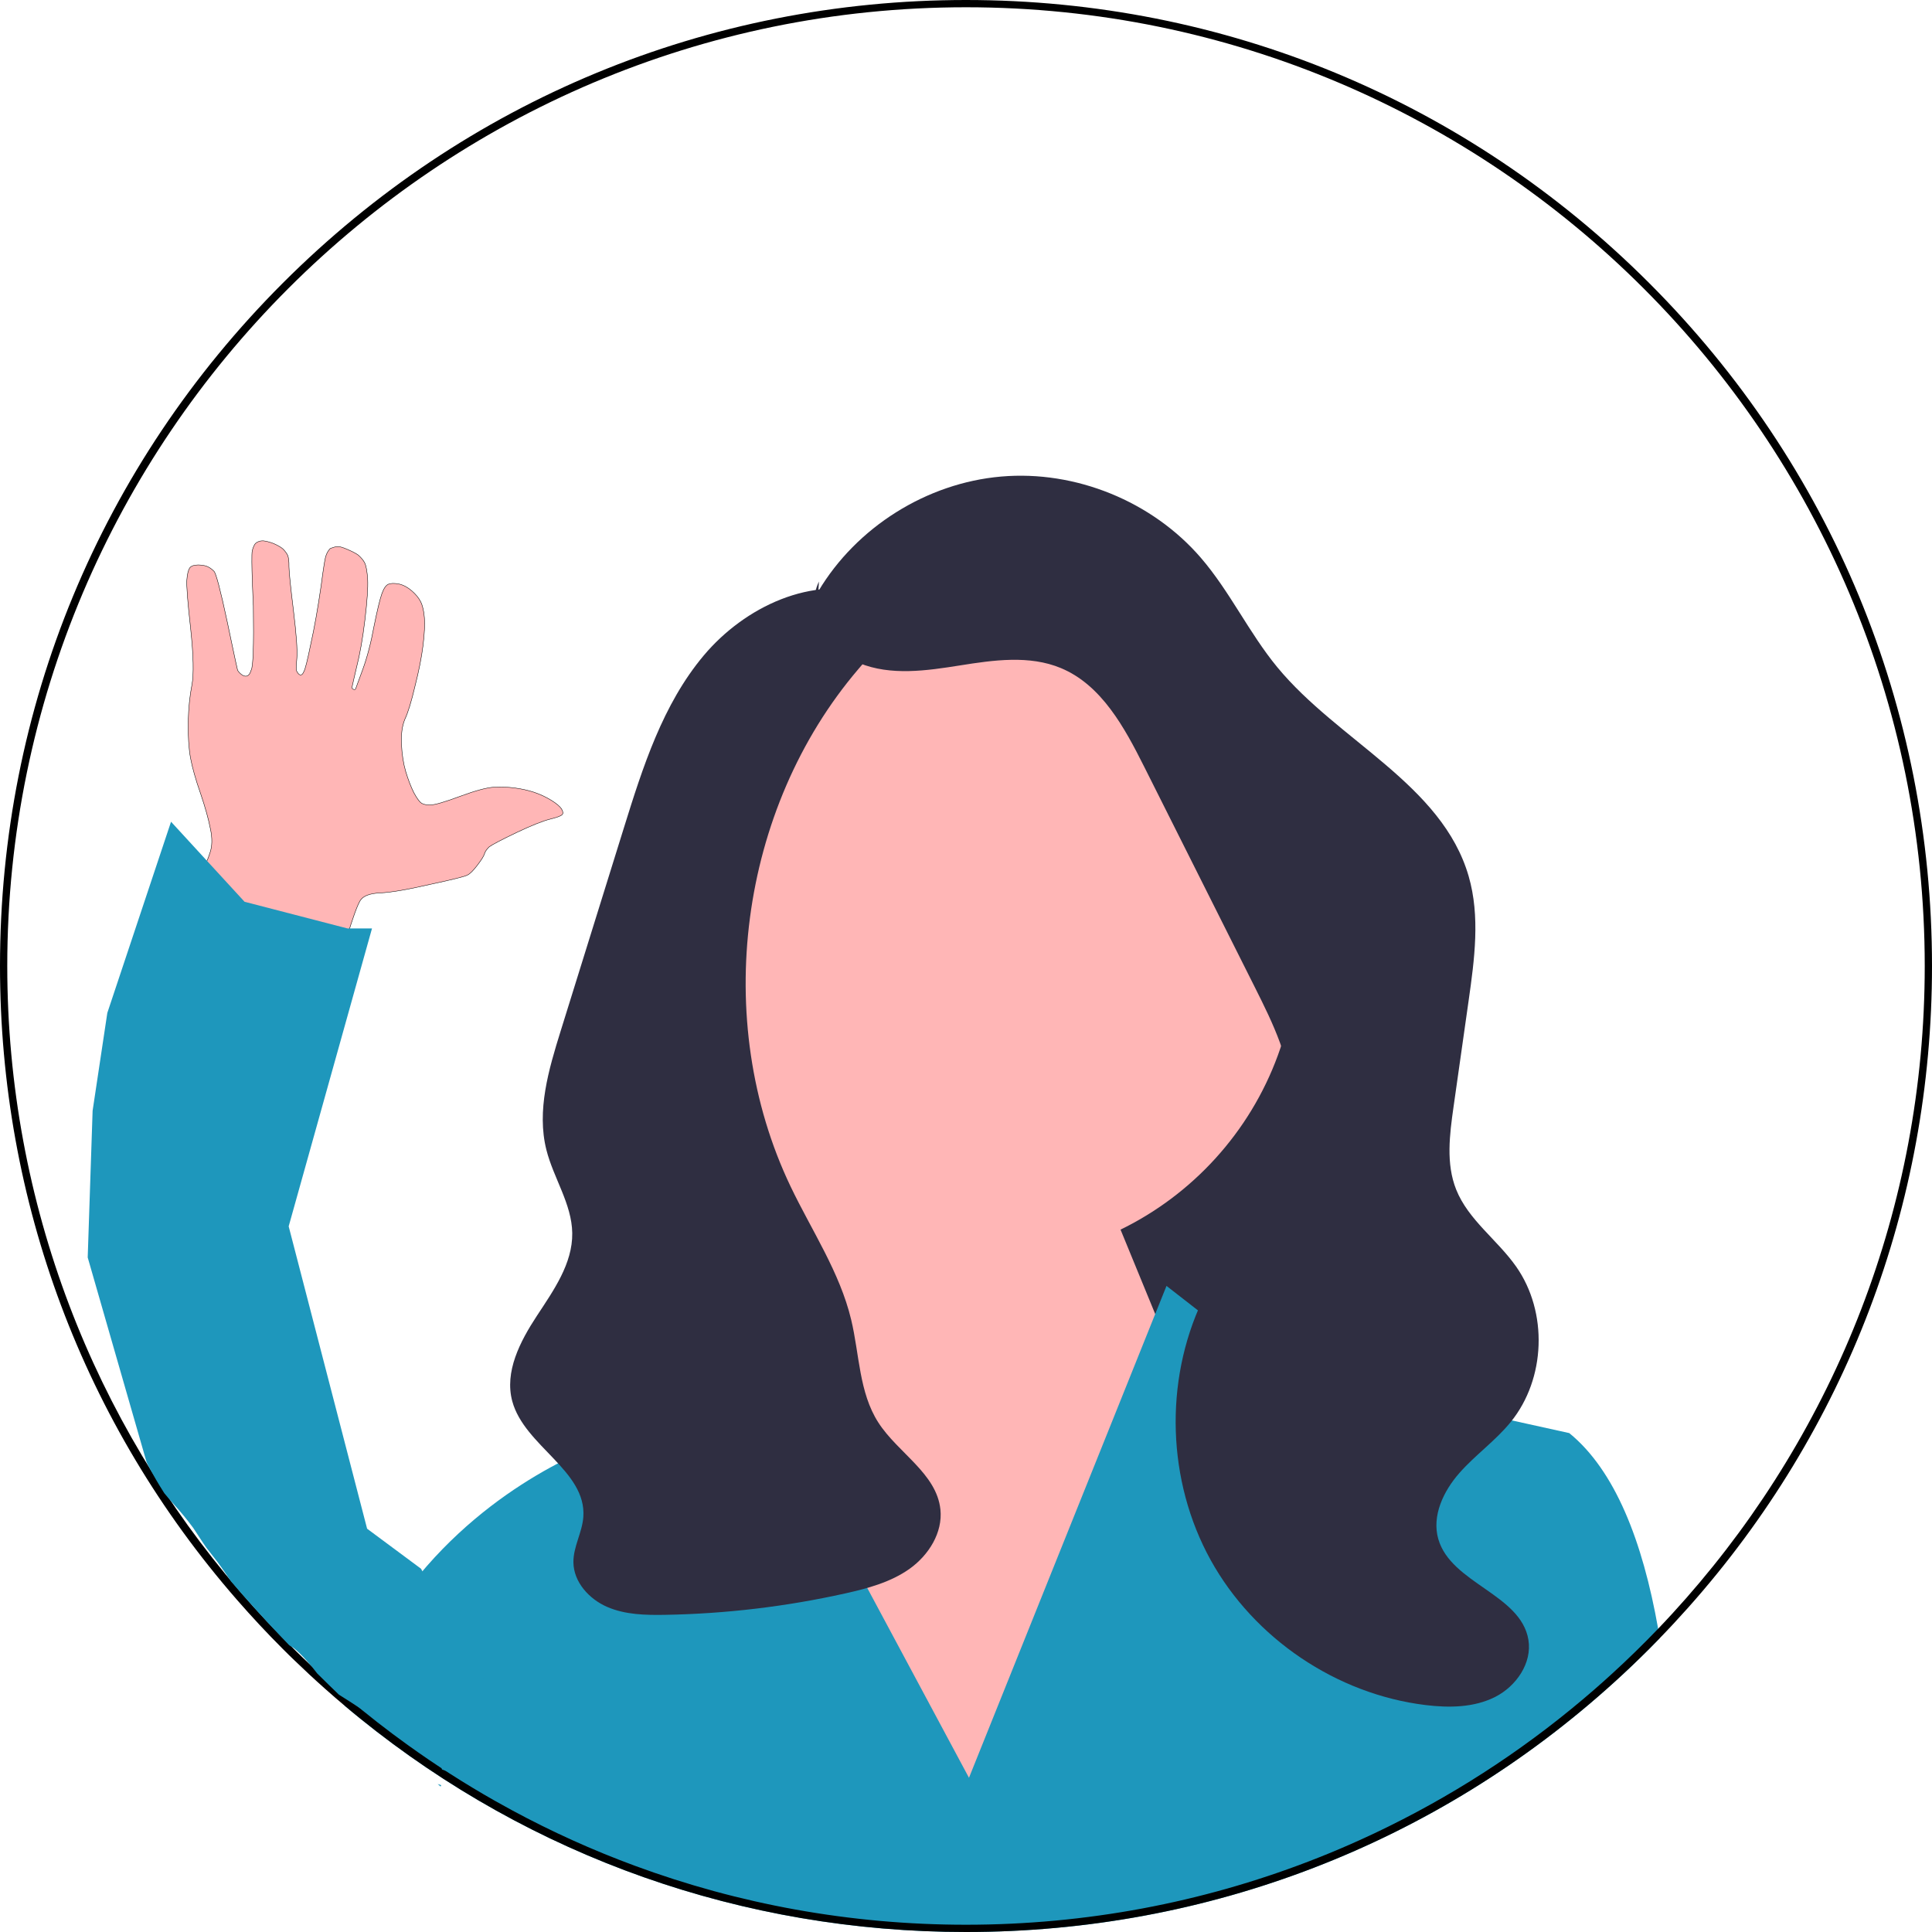
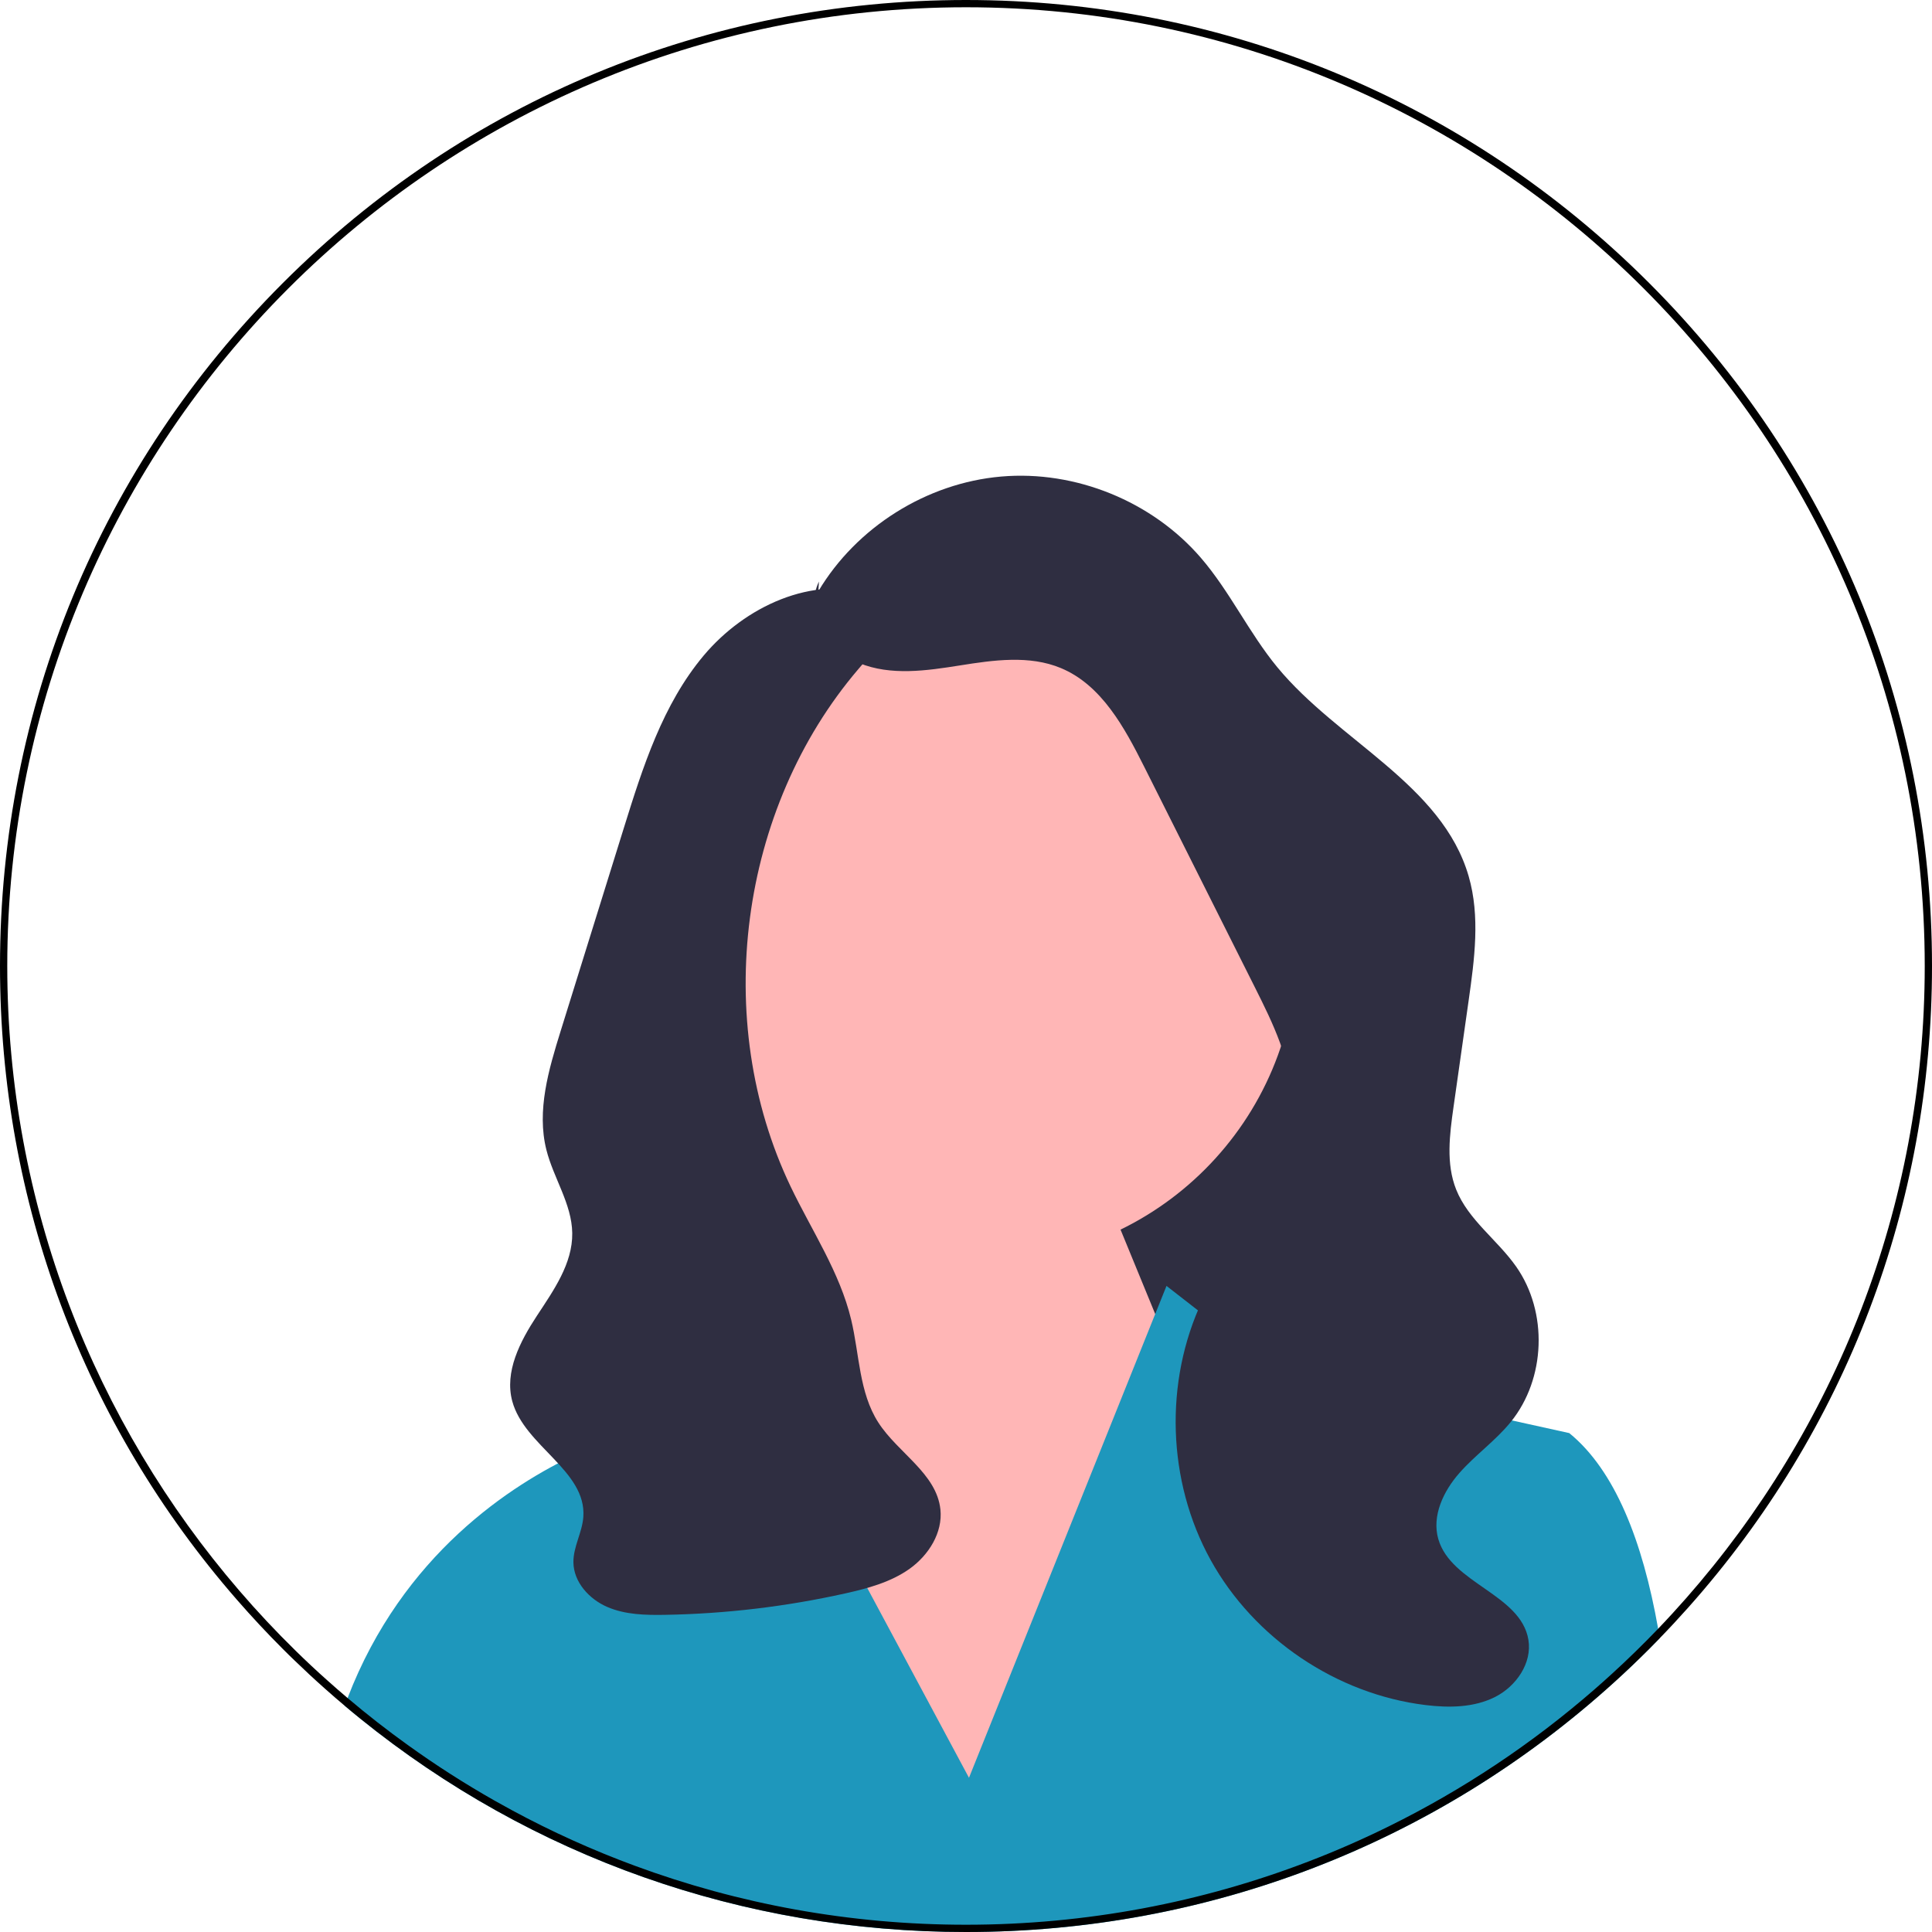
<svg xmlns="http://www.w3.org/2000/svg" width="532" height="532" viewBox="0 0 532 532" version="1.1" id="svg36" xml:space="preserve">
  <defs id="defs40" />
  <polygon points="246.19,199.05 361.19,262.05 379.19,379.05 246.19,379.05 " fill="#2f2e41" id="polygon22" style="display:inline" />
-   <g id="layer2" style="display:inline" transform="matrix(1.181744,0,0,1.117921,-7.244193,-33.39569)">
-     <path d="m 89.611,166.6 q 1.042,0.961 1.492,1.906 0.513,1.08 0.697,4.085 0.141,3.071 -0.632,9.918 -0.773,6.847 -1.958,11.75 c 0,0 -1.072,4.814 -1.078,4.972 -0.007,0.158 0.121,0.312 0.434,0.47 0.313,0.158 0.436,-0.181 0.436,-0.181 l 1.61,-4.625 q 1.61,-4.625 2.661,-10.732 1.158,-6.037 1.827,-8.02 0.669,-1.983 1.514,-2.361 0.846,-0.378 2.457,-0.069 1.569,0.374 2.995,1.679 1.425,1.304 2.067,2.654 0.706,1.485 0.887,4.024 0.181,2.538 -0.328,6.859 -0.509,4.321 -1.86,9.953 -1.287,5.767 -2.356,8.139 -0.963,2.442 -0.797,6.18 0.166,3.738 0.984,6.693 0.883,3.09 1.91,5.251 1.133,2.23 1.919,2.651 0.786,0.421 2.056,0.321 1.335,0.035 6.769,-2.09 5.434,-2.125 7.933,-2.259 2.499,-0.135 4.852,0.194 2.353,0.328 4.453,1.05 2.207,0.791 4.013,1.972 1.806,1.181 2.404,2.13 0.555,1.015 0.155,1.404 -0.294,0.459 -2.833,1.126 -2.539,0.667 -7.864,3.328 -5.368,2.727 -6.317,3.502 -0.885,0.91 -1.094,1.705 -0.208,0.795 -1.618,2.758 -1.452,2.029 -2.34,2.472 -0.781,0.513 -8.717,2.305 -7.871,1.928 -11.598,2.097 -3.727,0.169 -4.715,1.944 -1.029,1.84 -3.093,9.054 l -2.106,7.279 -16.679,-10.905 -16.573,-10.835 1.368,-1.898 q 1.326,-1.832 2.077,-4.413 0.857,-2.511 0.12,-6.064 -0.63,-3.484 -2.286,-8.661 -1.697,-5.112 -2.35,-8.796 -0.588,-3.549 -0.528,-8.815 0.124,-5.131 0.868,-9.112 0.702,-3.915 -0.298,-13.876 -1.042,-9.895 -0.882,-12.025 0.16,-2.129 0.664,-2.916 0.463,-0.721 1.988,-0.748 1.483,0.039 2.269,0.459 0.786,0.421 1.403,1.104 0.724,0.752 3.109,12.55 c 0,0 2.231,11.301 2.385,11.797 0.154,0.496 2.336,3.086 3.156,0.016 q 0.82,-3.07 0,0 0.715,-1.115 0.519,-15.855 c 0,0 -0.569,-12.099 -0.258,-13.525 0.311,-1.425 0.78,-1.864 0.78,-1.864 q 0.717,-0.648 1.755,-0.621 0.996,0.093 2.439,0.664 1.507,0.706 2.167,1.324 0.724,0.752 1.109,1.563 0.343,0.876 0.31,2.809 0.031,2.068 1.046,10.829 1.015,8.761 0.796,11.689 c 0,0 -0.23,2.502 -0.113,2.997 0.117,0.495 1.034,2.119 1.718,0.378 q 0.683,-1.74 0,0 0.463,-0.721 1.621,-6.758 1.264,-5.968 2.412,-14.339 c 0,0 0.669,-5.566 1.022,-7.057 0.353,-1.491 1.112,-2.205 1.112,-2.205 1.607,-0.625 1.944,-0.684 3.86,0.151 1.916,0.834 2.676,1.47 2.676,1.47 z" stroke="#000000" stroke-width="0.099" fill="#000000" id="path1054" style="fill:#ffb6b6;fill-opacity:1" />
-   </g>
  <circle cx="270.76" cy="260.932" r="86.349" fill="#ffb6b6" id="circle24" style="display:inline" />
  <polygon points="295.19,306.05 341.19,418.05 261.19,510.05 204.19,398.05 221.19,360.05 217.289,320.616 " fill="#ffb6b6" id="polygon26" style="display:inline" />
  <path id="path28" style="display:inline;fill:#1e97bc;fill-opacity:1" d="m 321.211,354.09 -3.111,7.74 -12.129,30.221 -39.15,97.479 -45.381,-84.67 -11.059,-20.639 -15.012,-28 -21.318,38.398 c 0,0 -6.111,1.531 -15.111,5.721 -18.16,8.45 -48.079,27.761 -63.229,67.23 -0.27,0.7 -0.541,1.409 -0.791,2.129 1.41,1.19 2.82,2.36 4.25,3.51 0.03,0.03 0.05,0.05 0.08,0.07 C 146.36,511.329 204.59,532 266,532 c 66.61,0 129.481,-24.32 178.48,-68.76 3.27,-2.96 6.469,-6.01 9.609,-9.15 0.99,-0.99 1.979,-1.99 2.949,-3 -0.14,-0.87 -0.289,-1.74 -0.449,-2.6 -4.27,-24.18 -11.911,-43.641 -24.471,-53.871 l -31.059,-6.859 -22.871,-5.051 L 350,376.49 336,365.6 Z" />
  <path d="m 225.339,162.803 c 10.518,-17.668 29.836,-29.79 50.32,-31.577 20.484,-1.787 41.609,6.808 55.027,22.388 7.996,9.284 13.239,20.655 21.033,30.109 16.772,20.346 45.372,32.242 52.699,57.571 3.197,11.053 1.604,22.853 -0.014,34.245 -1.387,9.764 -2.773,19.528 -4.16,29.292 -1.079,7.599 -2.114,15.609 0.735,22.736 3.343,8.361 11.342,13.837 16.515,21.207 8.801,12.542 8.157,30.904 -1.5,42.798 -4.188,5.158 -9.74,9.049 -14.131,14.036 -4.391,4.987 -7.648,11.806 -5.809,18.191 3.523,12.231 22.705,15.164 24.808,27.718 1.076,6.418 -3.357,12.828 -9.166,15.762 -5.808,2.935 -12.646,3.02 -19.106,2.235 -24.553,-2.984 -47.287,-18.326 -59.242,-39.98 -11.955,-21.653 -12.825,-49.066 -2.268,-71.434 8.67,-18.371 24.785,-34.606 24.61,-54.919 -0.096,-11.067 -5.172,-21.403 -10.135,-31.295 -10.159,-20.246 -20.319,-40.492 -30.478,-60.737 -5.442,-10.845 -11.757,-22.532 -22.961,-27.191 -8.659,-3.601 -18.483,-2.204 -27.744,-0.731 -9.261,1.473 -19.072,2.906 -27.756,-0.632 -8.684,-3.538 -15.246,-14.05 -11.109,-22.465" fill="#2f2e41" id="path30" style="display:inline" />
  <path d="m 240.471,163.726 c -16.683,-5.491 -35.397,3.324 -46.691,16.774 -11.294,13.45 -16.773,30.706 -21.992,47.476 -2.99,9.606 -5.979,19.212 -8.969,28.817 -2.812,9.036 -5.625,18.072 -8.437,27.109 -3.308,10.629 -6.643,21.921 -3.928,32.716 1.963,7.805 7.013,14.891 7.121,22.938 0.114,8.406 -5.15,15.785 -9.764,22.813 -4.613,7.028 -8.943,15.377 -6.746,23.491 3.343,12.342 20.502,19.126 19.561,31.877 -0.314,4.256 -2.775,8.192 -2.73,12.459 0.057,5.429 4.307,10.12 9.287,12.283 4.98,2.163 10.582,2.281 16.01,2.185 16.651,-0.293 33.273,-2.27 49.528,-5.892 6.254,-1.394 12.614,-3.103 17.82,-6.838 5.206,-3.736 9.089,-9.924 8.412,-16.296 -1.056,-9.929 -11.731,-15.561 -17.118,-23.968 -5.291,-8.257 -5.169,-18.72 -7.45,-28.258 C 231.251,350.304 223.507,338.86 217.693,326.7 195.836,280.984 203.487,222.713 236.405,184.189 c 2.911,-3.406 6.09,-6.833 7.305,-11.145 1.214,-4.313 -0.351,-9.807 -4.57,-11.316" fill="#2f2e41" id="path32" style="display:inline" />
  <path id="path34" d="M 266,0 C 194.95,0 128.15,27.67 77.91,77.91 27.67,128.15 0,194.95 0,266 c 0,64.85 23.049,126.16 65.289,174.57 4.03,4.63 8.241,9.14 12.621,13.52 1.03,1.03 2.069,2.061 3.119,3.061 2.8,2.71 5.651,5.36 8.551,7.93 1.76,1.57 3.54,3.109 5.34,4.619 1.41,1.19 2.82,2.362 4.25,3.512 0.03,0.03 0.05,0.048 0.08,0.068 C 146.36,511.329 204.59,532 266,532 c 66.61,0 129.481,-24.32 178.48,-68.76 3.27,-2.96 6.469,-6.01 9.609,-9.15 0.99,-0.99 1.979,-1.99 2.949,-3 2.7,-2.78 5.321,-5.61 7.881,-8.48 C 508.29,393.889 532,331.77 532,266 532,194.95 504.33,128.15 454.09,77.91 403.85,27.67 337.05,0 266,0 Z m 0,2 c 145.57,0 264,118.43 264,264 0,66.66 -24.831,127.619 -65.73,174.119 -2.5,2.84 -5.06,5.641 -7.68,8.371 -4.08,4.25 -8.291,8.37 -12.641,12.34 -1.65,1.52 -3.32,3.001 -5.01,4.471 -17.07,14.85 -36.069,27.529 -56.559,37.629 -7.19,3.55 -14.562,6.78 -22.102,9.67 C 330.989,523.84 299.2,530 266,530 c -32.04,0 -62.759,-5.74 -91.189,-16.24 -11.67,-4.3 -22.951,-9.41 -33.781,-15.26 -1.59,-0.86 -3.17,-1.729 -4.74,-2.619 -8.26,-4.68 -16.25,-9.791 -23.92,-15.311 -5.73,-4.11 -11.288,-8.44 -16.658,-13 -1.88,-1.59 -3.74,-3.2 -5.57,-4.85 -2.98,-2.65 -5.9,-5.382 -8.75,-8.182 C 75.991,449.249 70.83,443.74 65.9,438.01 26.09,391.77 2,331.65 2,266 2,120.43 120.43,2 266,2 Z" style="display:inline" />
-   <g id="layer1" style="display:inline">
-     <path id="path757" style="fill:#1e97bc;fill-opacity:1;stroke-width:1.011" d="m 47.098,226.275 -17.547,52.646 -4.049,26.936 -1.35,40.402 16.197,56.32 c 0,0 1.338,3.003 4.893,8.59 0.807,0.997 1.654,1.964 2.504,2.924 1.92,2.108 3.739,4.305 5.432,6.6 1.242,1.81 2.366,3.684 3.641,5.473 1.35,1.789 2.798,3.49 4.076,5.332 0.927,1.279 1.781,2.607 2.676,3.908 4.508,5.281 9.806,11.148 16.072,17.629 0.42,0.259 0.844,0.511 1.248,0.785 1.315,1.046 2.492,2.255 3.602,3.514 0.942,1.05 1.841,2.132 2.686,3.262 0.055,0.074 0.116,0.142 0.172,0.215 1.934,1.912 3.875,3.83 5.963,5.83 4.616,2.892 9.171,5.884 13.57,9.098 1.749,1.248 3.417,2.6 5.072,3.967 0.792,0.424 1.582,0.845 2.449,1.105 1.294,0.302 2.611,0.479 3.918,0.709 1.585,0.234 3.145,0.617 4.627,1.227 0.578,0.256 1.146,0.534 1.721,0.797 l 8.807,-22.195 -8.098,-12.242 -9.447,-17.141 -14.848,-11.02 -21.594,-83.256 22.943,-82.031 h -6.748 l -28.344,-7.346 z m 74.453,260.395 c 0.076,0.2 0.129,0.393 0.16,0.58 0.438,0.146 0.87,0.308 1.309,0.451 l 0.117,-0.297 c -0.532,-0.238 -1.058,-0.486 -1.586,-0.734 z m -1.041,4.572 c 0.286,0.244 0.533,0.47 0.82,0.715 l 0.156,-0.393 c -0.326,-0.107 -0.652,-0.214 -0.977,-0.322 z" />
-   </g>
</svg>
